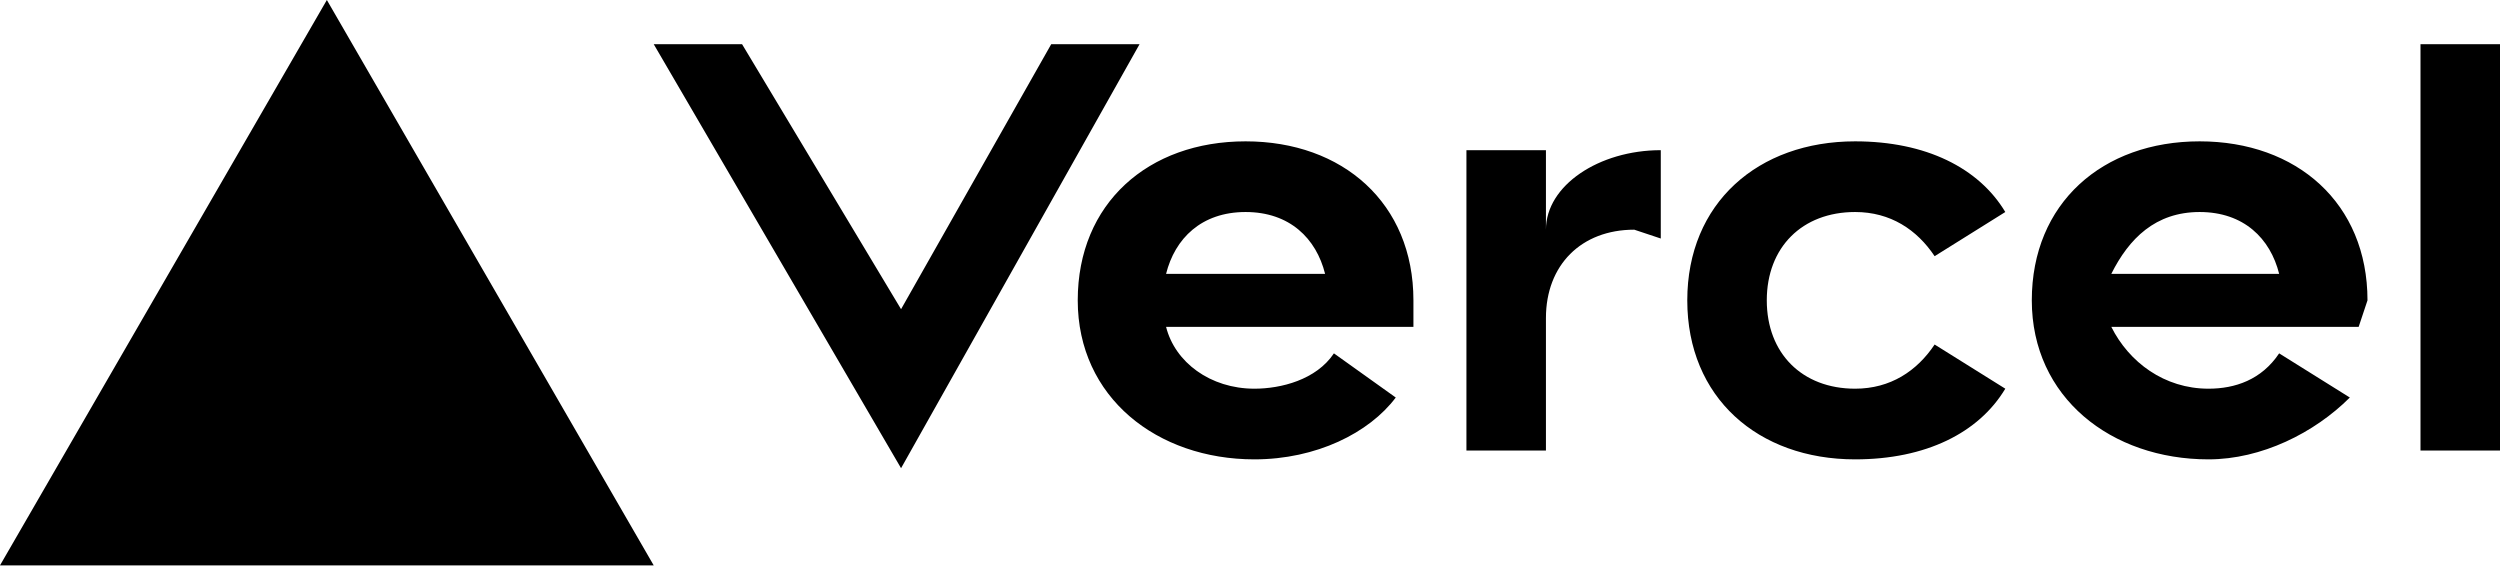
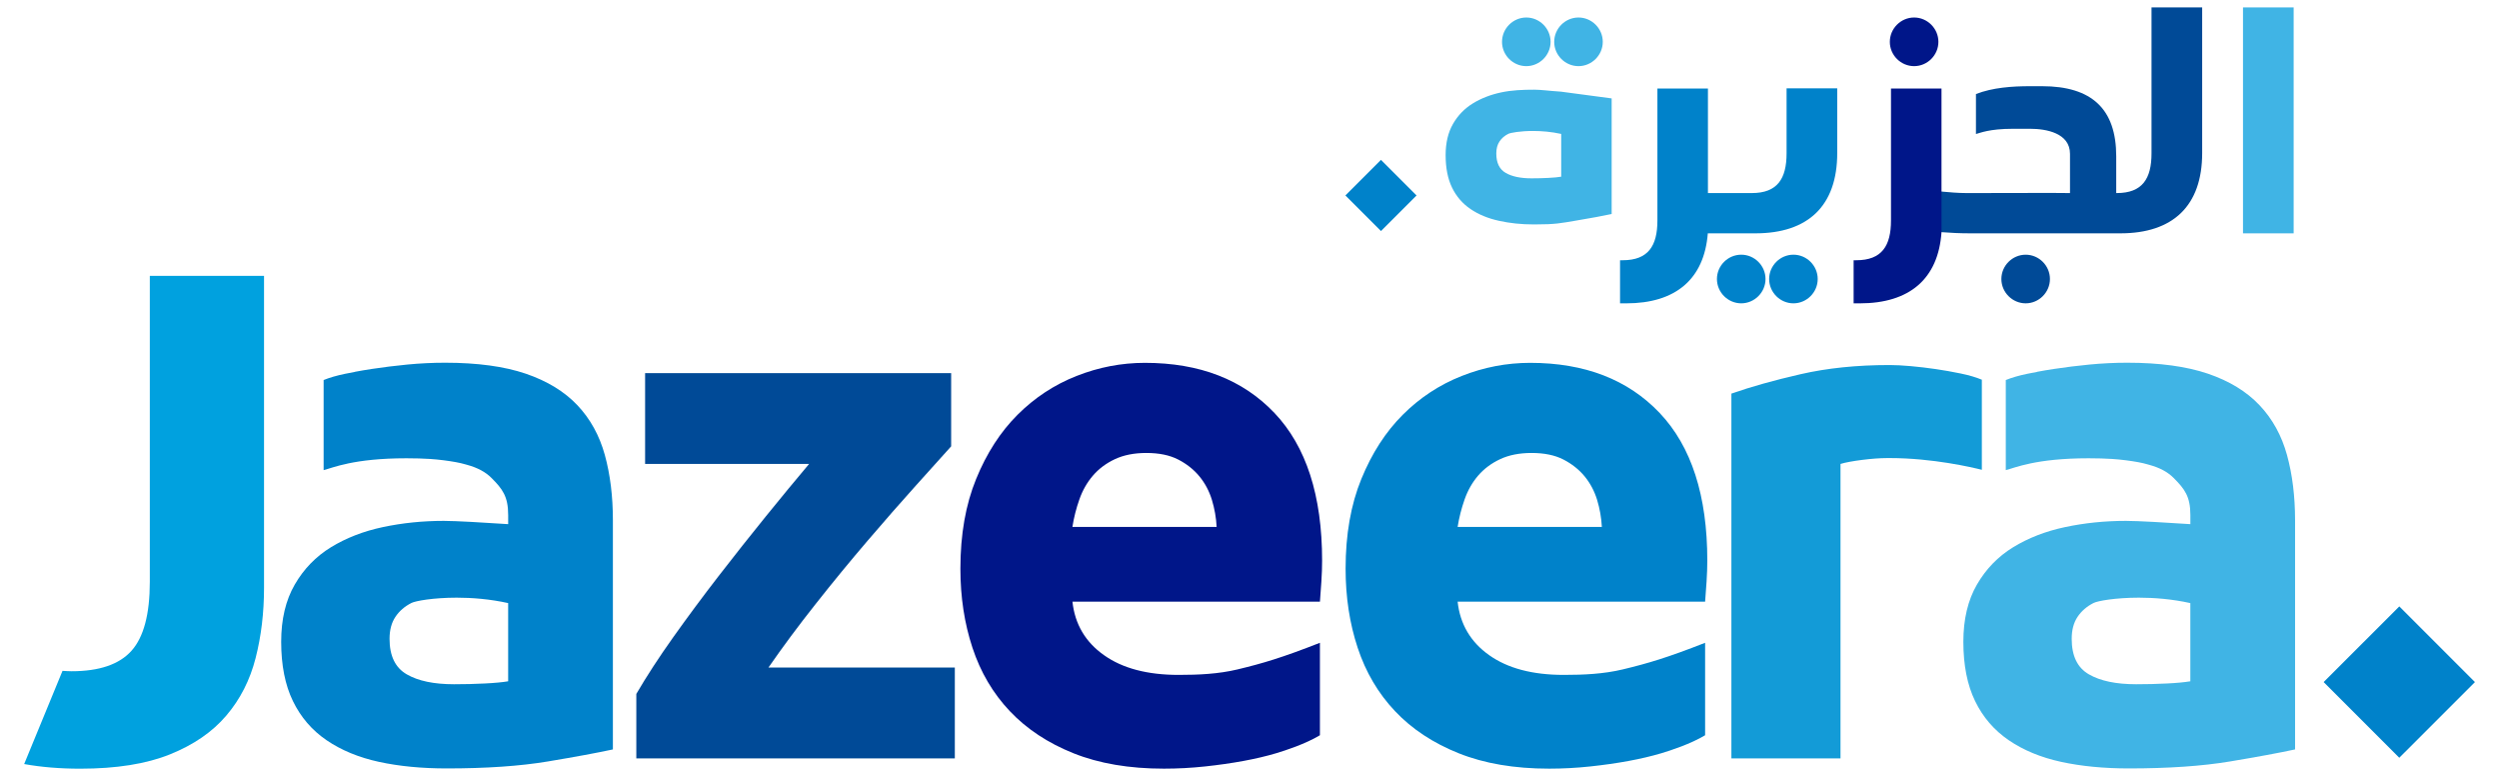
- <svg xmlns="http://www.w3.org/2000/svg" fill="none" viewBox="0 0 283 64">
-   <path fill="black" d="M141 16c-11 0-19 7-19 18s9 18 20 18c7 0 13-3 16-7l-7-5c-2 3-6 4-9 4-5 0-9-3-10-7h28v-3c0-11-8-18-19-18zm-9 15c1-4 4-7 9-7s8 3 9 7h-18zm117-15c-11 0-19 7-19 18s9 18 20 18c6 0 12-3 16-7l-8-5c-2 3-5 4-8 4-5 0-9-3-11-7h28l1-3c0-11-8-18-19-18zm-10 15c2-4 5-7 10-7s8 3 9 7h-19zm-39 3c0 6 4 10 10 10 4 0 7-2 9-5l8 5c-3 5-9 8-17 8-11 0-19-7-19-18s8-18 19-18c8 0 14 3 17 8l-8 5c-2-3-5-5-9-5-6 0-10 4-10 10zm83-29v46h-9V5h9zM37 0l37 64H0L37 0zm92 5-27 48L74 5h10l18 30 17-30h10zm59 12v10l-3-1c-6 0-10 4-10 10v15h-9V17h9v9c0-5 6-9 13-9z" />
+ <svg xmlns="http://www.w3.org/2000/svg" xmlns:xlink="http://www.w3.org/1999/xlink" version="1.1" id="Layer_1" x="0px" y="0px" width="145px" height="45px" viewBox="0 0 145 45" enable-background="new 0 0 145 45" xml:space="preserve">
+   <g>
+     <g>
+       <defs>
+         <rect id="SVGID_1_" x="-69.331" y="-18.021" width="283.664" height="95.656" />
+       </defs>
+       <clipPath id="SVGID_2_">
+         <use xlink:href="#SVGID_1_" overflow="visible" />
+       </clipPath>
+       <g clip-path="url(#SVGID_2_)">
+         <defs>
+           <rect id="SVGID_3_" x="-69.331" y="-18.021" width="283.664" height="95.656" />
+         </defs>
+         <clipPath id="SVGID_4_">
+           <use xlink:href="#SVGID_3_" overflow="visible" />
+         </clipPath>
+         <path clip-path="url(#SVGID_4_)" fill="#00A1DF" d="M15.322,15.999H8.693v17.75c0,1.868-0.353,3.201-1.062,3.994     c-0.708,0.793-1.87,1.189-3.483,1.189c-0.177,0-0.348-0.014-0.521-0.022l-2.225,5.405c0.982,0.178,2.067,0.269,3.253,0.269     c2.098,0,3.831-0.277,5.206-0.83c1.374-0.553,2.464-1.302,3.271-2.252c0.809-0.947,1.374-2.061,1.7-3.336     c0.326-1.274,0.488-2.634,0.488-4.076V15.999z" />
+         <path clip-path="url(#SVGID_4_)" fill="#40B4E5" d="M123.436,21.038c-0.738,0-1.466,0.036-2.188,0.105     c-0.724,0.071-1.411,0.156-2.061,0.255c-0.344,0.051-0.672,0.108-0.986,0.167v0.005c-0.193,0.034-0.386,0.072-0.579,0.112     c-0.48,0.1-0.9,0.221-1.24,0.36v5.226c0.527-0.13,1.729-0.688,4.806-0.688c0.232,0,0.474,0.003,0.727,0.01     c0.396,0.011,0.87,0.035,1.422,0.105c0.553,0.071,0.972,0.149,1.255,0.234l0.128,0.036c0.593,0.163,1.057,0.411,1.393,0.748     c0.652,0.651,0.979,1.084,0.979,2.16v0.528c-1.368-0.089-3.023-0.19-3.739-0.19c-1.218,0-2.394,0.12-3.526,0.36     c-1.134,0.24-2.14,0.632-3.017,1.169c-0.877,0.538-1.579,1.261-2.103,2.167c-0.524,0.906-0.787,2.011-0.787,3.313     c0,1.359,0.227,2.507,0.68,3.44c0.453,0.936,1.106,1.693,1.956,2.274c0.848,0.579,1.861,0.998,3.037,1.254     c1.174,0.255,2.484,0.381,3.93,0.381c2.293,0,4.249-0.134,5.863-0.403c1.613-0.269,2.874-0.503,3.781-0.699V30.171     c0-1.387-0.156-2.648-0.468-3.78c-0.312-1.133-0.844-2.096-1.595-2.889c-0.749-0.793-1.748-1.403-2.993-1.828     C126.862,21.25,125.305,21.038,123.436,21.038 M123.945,39.686c-1.162,0-2.076-0.19-2.74-0.574     c-0.666-0.383-0.998-1.068-0.998-2.061c0-0.509,0.112-0.934,0.34-1.274c0.227-0.339,0.538-0.608,0.935-0.807     c0.234-0.116,1.26-0.305,2.622-0.305c0.894,0,1.932,0.081,2.986,0.315v4.535c-0.341,0.057-0.794,0.1-1.36,0.127     C125.163,39.672,124.568,39.686,123.945,39.686" />
+         <path clip-path="url(#SVGID_4_)" fill="#40B4E5" d="M90.573,5.316c-0.749-0.049-1.152-0.114-1.545-0.114     c-0.665,0-1.299,0.025-1.919,0.156c-0.619,0.131-1.17,0.345-1.65,0.64c-0.479,0.294-0.863,0.689-1.149,1.185     c-0.286,0.496-0.43,1.1-0.43,1.813c0,0.744,0.124,1.371,0.371,1.882c0.248,0.512,0.604,0.926,1.069,1.243     c0.464,0.318,1.019,0.547,1.661,0.687c0.643,0.139,1.257,0.209,2.047,0.209c1.255,0,1.535-0.075,2.418-0.222     c0.883-0.148,1.572-0.275,2.068-0.383V5.708L90.573,5.316z M88.865,10.343c-0.636,0-1.136-0.104-1.498-0.314     C87.003,9.82,86.82,9.444,86.82,8.902c0-0.279,0.062-0.512,0.187-0.698c0.123-0.186,0.294-0.333,0.511-0.441     c0.129-0.063,0.688-0.167,1.435-0.167c0.488,0,1.056,0.045,1.633,0.172v2.48c-0.186,0.032-0.435,0.055-0.744,0.07     C89.531,10.335,89.206,10.343,88.865,10.343" />
+         <path clip-path="url(#SVGID_4_)" fill="#004A97" d="M55.189,21.64H37.431v5.269h9.515c-0.764,0.904-1.599,1.919-2.505,3.036     c-0.908,1.119-1.82,2.274-2.741,3.462c-0.921,1.191-1.799,2.374-2.634,3.548c-0.836,1.176-1.55,2.273-2.145,3.293v3.739h18.481     v-5.269H44.588c0.823-1.189,1.737-2.422,2.747-3.696c1.006-1.274,2.006-2.491,3.001-3.654c0.992-1.16,1.923-2.222,2.788-3.185     c0.866-0.963,1.554-1.728,2.065-2.295V21.64z" />
+         <path clip-path="url(#SVGID_4_)" fill="#001689" d="M66.43,21.045c-1.358,0-2.682,0.254-3.971,0.764     c-1.291,0.509-2.429,1.261-3.421,2.251c-0.991,0.992-1.791,2.23-2.399,3.719c-0.609,1.487-0.914,3.222-0.914,5.204     c0,1.644,0.233,3.174,0.701,4.589c0.468,1.416,1.189,2.641,2.167,3.675c0.979,1.034,2.209,1.848,3.696,2.443     c1.487,0.595,3.236,0.892,5.248,0.892c0.792,0,1.586-0.042,2.379-0.127c0.792-0.085,1.535-0.191,2.229-0.319     s1.326-0.277,1.892-0.445c0.566-0.17,1.716-0.545,2.549-1.047v-5.362c-2.211,0.867-3.304,1.189-4.779,1.544     c-1.109,0.265-2.26,0.318-3.42,0.318c-1.813,0-3.257-0.381-4.333-1.147c-1.079-0.764-1.686-1.799-1.827-3.1h14.36     c0.027-0.342,0.057-0.73,0.084-1.17c0.029-0.438,0.042-0.843,0.042-1.21c0-3.768-0.92-6.62-2.762-8.562     C72.108,22.015,69.602,21.045,66.43,21.045 M62.225,30.562c0.084-0.538,0.218-1.068,0.403-1.593     c0.183-0.524,0.445-0.984,0.786-1.382c0.339-0.395,0.764-0.715,1.274-0.954c0.511-0.24,1.118-0.361,1.828-0.361     c0.736,0,1.352,0.126,1.848,0.382c0.495,0.255,0.906,0.581,1.231,0.977c0.327,0.397,0.566,0.851,0.723,1.359     c0.155,0.511,0.248,1.034,0.275,1.572H62.225z" />
+         <path clip-path="url(#SVGID_4_)" fill="#0082CA" d="M88.783,21.045c-1.359,0-2.686,0.254-3.974,0.764     c-1.288,0.509-2.429,1.261-3.419,2.251c-0.992,0.992-1.791,2.23-2.4,3.719c-0.609,1.487-0.914,3.222-0.914,5.204     c0,1.644,0.232,3.174,0.701,4.589c0.468,1.416,1.189,2.641,2.167,3.675c0.976,1.034,2.208,1.848,3.695,2.443     c1.487,0.595,3.237,0.892,5.248,0.892c0.792,0,1.586-0.042,2.379-0.127s1.537-0.191,2.229-0.319     c0.694-0.128,1.325-0.277,1.892-0.445c0.566-0.17,1.717-0.545,2.549-1.047v-5.362c-2.211,0.867-3.305,1.189-4.778,1.544     c-1.11,0.265-2.26,0.318-3.421,0.318c-1.814,0-3.257-0.381-4.334-1.147c-1.076-0.764-1.685-1.799-1.827-3.1h14.36     c0.028-0.342,0.057-0.73,0.085-1.17c0.027-0.438,0.042-0.843,0.042-1.21c0-3.768-0.92-6.62-2.762-8.562     C94.461,22.015,91.954,21.045,88.783,21.045 M84.576,30.562c0.086-0.538,0.219-1.068,0.404-1.593     c0.184-0.524,0.445-0.984,0.785-1.382c0.341-0.395,0.765-0.715,1.275-0.954c0.51-0.24,1.118-0.361,1.827-0.361     c0.735,0,1.352,0.126,1.849,0.382c0.494,0.255,0.905,0.581,1.231,0.977c0.325,0.397,0.565,0.851,0.722,1.359     c0.155,0.511,0.247,1.034,0.276,1.572H84.576z" />
+         <path clip-path="url(#SVGID_4_)" fill="#139BD7" d="M109.639,21.172c-1.897,0-3.618,0.177-5.161,0.531     c-1.545,0.354-2.883,0.73-4.017,1.127v21.156h6.331V26.908c0.282-0.086,0.7-0.162,1.253-0.234     c0.552-0.069,1.026-0.103,1.423-0.105c0.06-0.001,0.118-0.001,0.178-0.001c2.5,0,4.792,0.542,5.347,0.681v-5.226     c-0.341-0.142-0.75-0.261-1.232-0.361c-0.483-0.1-0.963-0.184-1.444-0.255s-0.963-0.128-1.444-0.171     C110.39,21.193,109.979,21.172,109.639,21.172" />
+         <path clip-path="url(#SVGID_4_)" fill="#0082CA" d="M25.832,21.038c-0.738,0-1.465,0.036-2.188,0.105     c-0.723,0.071-1.411,0.156-2.061,0.255c-0.343,0.051-0.671,0.108-0.986,0.167v0.005c-0.193,0.034-0.385,0.072-0.579,0.112     c-0.481,0.1-0.9,0.221-1.24,0.36v5.226c0.527-0.13,1.729-0.688,4.806-0.688c0.232,0,0.473,0.003,0.727,0.01     c0.396,0.011,0.871,0.035,1.422,0.105c0.553,0.071,0.972,0.149,1.255,0.234l0.129,0.036c0.59,0.163,1.055,0.411,1.392,0.748     c0.652,0.651,0.977,1.084,0.977,2.16v0.528c-1.367-0.089-3.022-0.19-3.739-0.19c-1.217,0-2.393,0.12-3.526,0.36     c-1.134,0.24-2.139,0.632-3.017,1.169c-0.876,0.538-1.579,1.261-2.102,2.167c-0.524,0.906-0.787,2.011-0.787,3.313     c0,1.359,0.227,2.507,0.68,3.44c0.454,0.936,1.104,1.693,1.956,2.274c0.849,0.579,1.861,0.998,3.037,1.254     c1.174,0.255,2.484,0.381,3.93,0.381c2.293,0,4.248-0.134,5.863-0.403c1.613-0.269,2.875-0.503,3.781-0.699V30.171     c0-1.387-0.156-2.648-0.467-3.78c-0.313-1.133-0.844-2.096-1.594-2.889c-0.751-0.793-1.749-1.403-2.994-1.828     C29.259,21.25,27.701,21.038,25.832,21.038 M26.342,39.686c-1.163,0-2.077-0.19-2.74-0.574c-0.666-0.383-0.999-1.068-0.999-2.061     c0-0.509,0.113-0.934,0.341-1.274c0.226-0.339,0.538-0.608,0.934-0.807c0.233-0.116,1.26-0.305,2.622-0.305     c0.894,0,1.932,0.081,2.985,0.315v4.535c-0.339,0.057-0.793,0.1-1.359,0.127C27.559,39.672,26.965,39.686,26.342,39.686" />
+         <rect x="136.106" y="36.458" transform="matrix(-0.707 -0.7072 0.7072 -0.707 209.658 165.9799)" clip-path="url(#SVGID_4_)" fill="#0082CA" width="6.207" height="6.207" />
+         <path clip-path="url(#SVGID_4_)" fill="#004A97" d="M117.536,14.773c-0.772,0-1.41,0.636-1.41,1.409s0.638,1.411,1.41,1.411     c0.771,0,1.408-0.638,1.408-1.411S118.308,14.773,117.536,14.773" />
+         <path clip-path="url(#SVGID_4_)" fill="#40B4E5" d="M91.589,3.836c0.772,0,1.409-0.637,1.409-1.409     c0-0.774-0.637-1.411-1.409-1.411S90.18,1.653,90.18,2.427C90.18,3.199,90.816,3.836,91.589,3.836" />
+         <path clip-path="url(#SVGID_4_)" fill="#40B4E5" d="M88.561,3.836c0.772,0,1.409-0.637,1.409-1.409     c0-0.774-0.637-1.411-1.409-1.411s-1.409,0.637-1.409,1.411C87.151,3.199,87.788,3.836,88.561,3.836" />
+         <path clip-path="url(#SVGID_4_)" fill="#0082CA" d="M101.032,14.772c-0.772,0-1.41,0.637-1.41,1.41s0.638,1.411,1.41,1.411     c0.771,0,1.409-0.638,1.409-1.411S101.804,14.772,101.032,14.772" />
+         <path clip-path="url(#SVGID_4_)" fill="#0082CA" d="M104.06,14.772c-0.771,0-1.409,0.637-1.409,1.41s0.638,1.411,1.409,1.411     c0.773,0,1.409-0.638,1.409-1.411S104.833,14.772,104.06,14.772" />
+         <path clip-path="url(#SVGID_4_)" fill="#004A97" d="M127.777,0.429h-2.939v6.662v1.804c0,1.47-0.531,2.303-2.017,2.303h-0.031     V9.061c0-2.728-1.408-4.062-4.304-4.062h-0.697c-1.016,0-2.168,0.076-3.138,0.456v2.318c0.243-0.061,0.773-0.303,2.138-0.303     h1.016c0.908,0,2.303,0.242,2.303,1.455v2.273c0-0.015-5.578,0-5.578,0h-0.425c-0.494,0-0.974-0.044-1.47-0.089l-0.018,2.354     c0.553,0.045,1.118,0.07,1.7,0.07h0.212h0.152h6.548h1.561h0.244c3.046,0,4.743-1.591,4.743-4.653V7.091V0.429z" />
+         <rect x="130.146" y="0.43" clip-path="url(#SVGID_4_)" fill="#40B4E5" width="2.939" height="13.104" />
+         <path clip-path="url(#SVGID_4_)" fill="#0082CA" d="M101.016,13.532h-1.923c-0.21,2.674-1.886,4.062-4.729,4.062H94v-2.5h0.151     c1.486,0,2.017-0.833,2.017-2.305v-1.576v-0.318v-0.379V9.91V5.135H99.1v6.063h1.78l0.354,0h0.413     c1.484,0,2.016-0.833,2.016-2.303V7.091V5.125h2.939v1.966V8.88c0,3.062-1.697,4.653-4.743,4.653L101.016,13.532z" />
+         <rect x="78.668" y="9.875" transform="matrix(0.7072 -0.707 0.707 0.7072 15.4487 59.9707)" clip-path="url(#SVGID_4_)" fill="#0082CA" width="2.919" height="2.919" />
+         <path clip-path="url(#SVGID_4_)" fill="#001689" d="M111.063,3.836c0.772,0,1.409-0.637,1.409-1.409     c0-0.774-0.637-1.411-1.409-1.411c-0.771,0-1.409,0.637-1.409,1.411C109.653,3.199,110.291,3.836,111.063,3.836" />
+         <path clip-path="url(#SVGID_4_)" fill="#001689" d="M109.721,5.135V9.91v0.606v0.379v0.318v1.576     c0,1.472-0.531,2.305-2.017,2.305h-0.151v2.5h0.363c2.869,0,4.551-1.411,4.736-4.13V5.135H109.721z" />
+       </g>
+     </g>
+   </g>
</svg>
